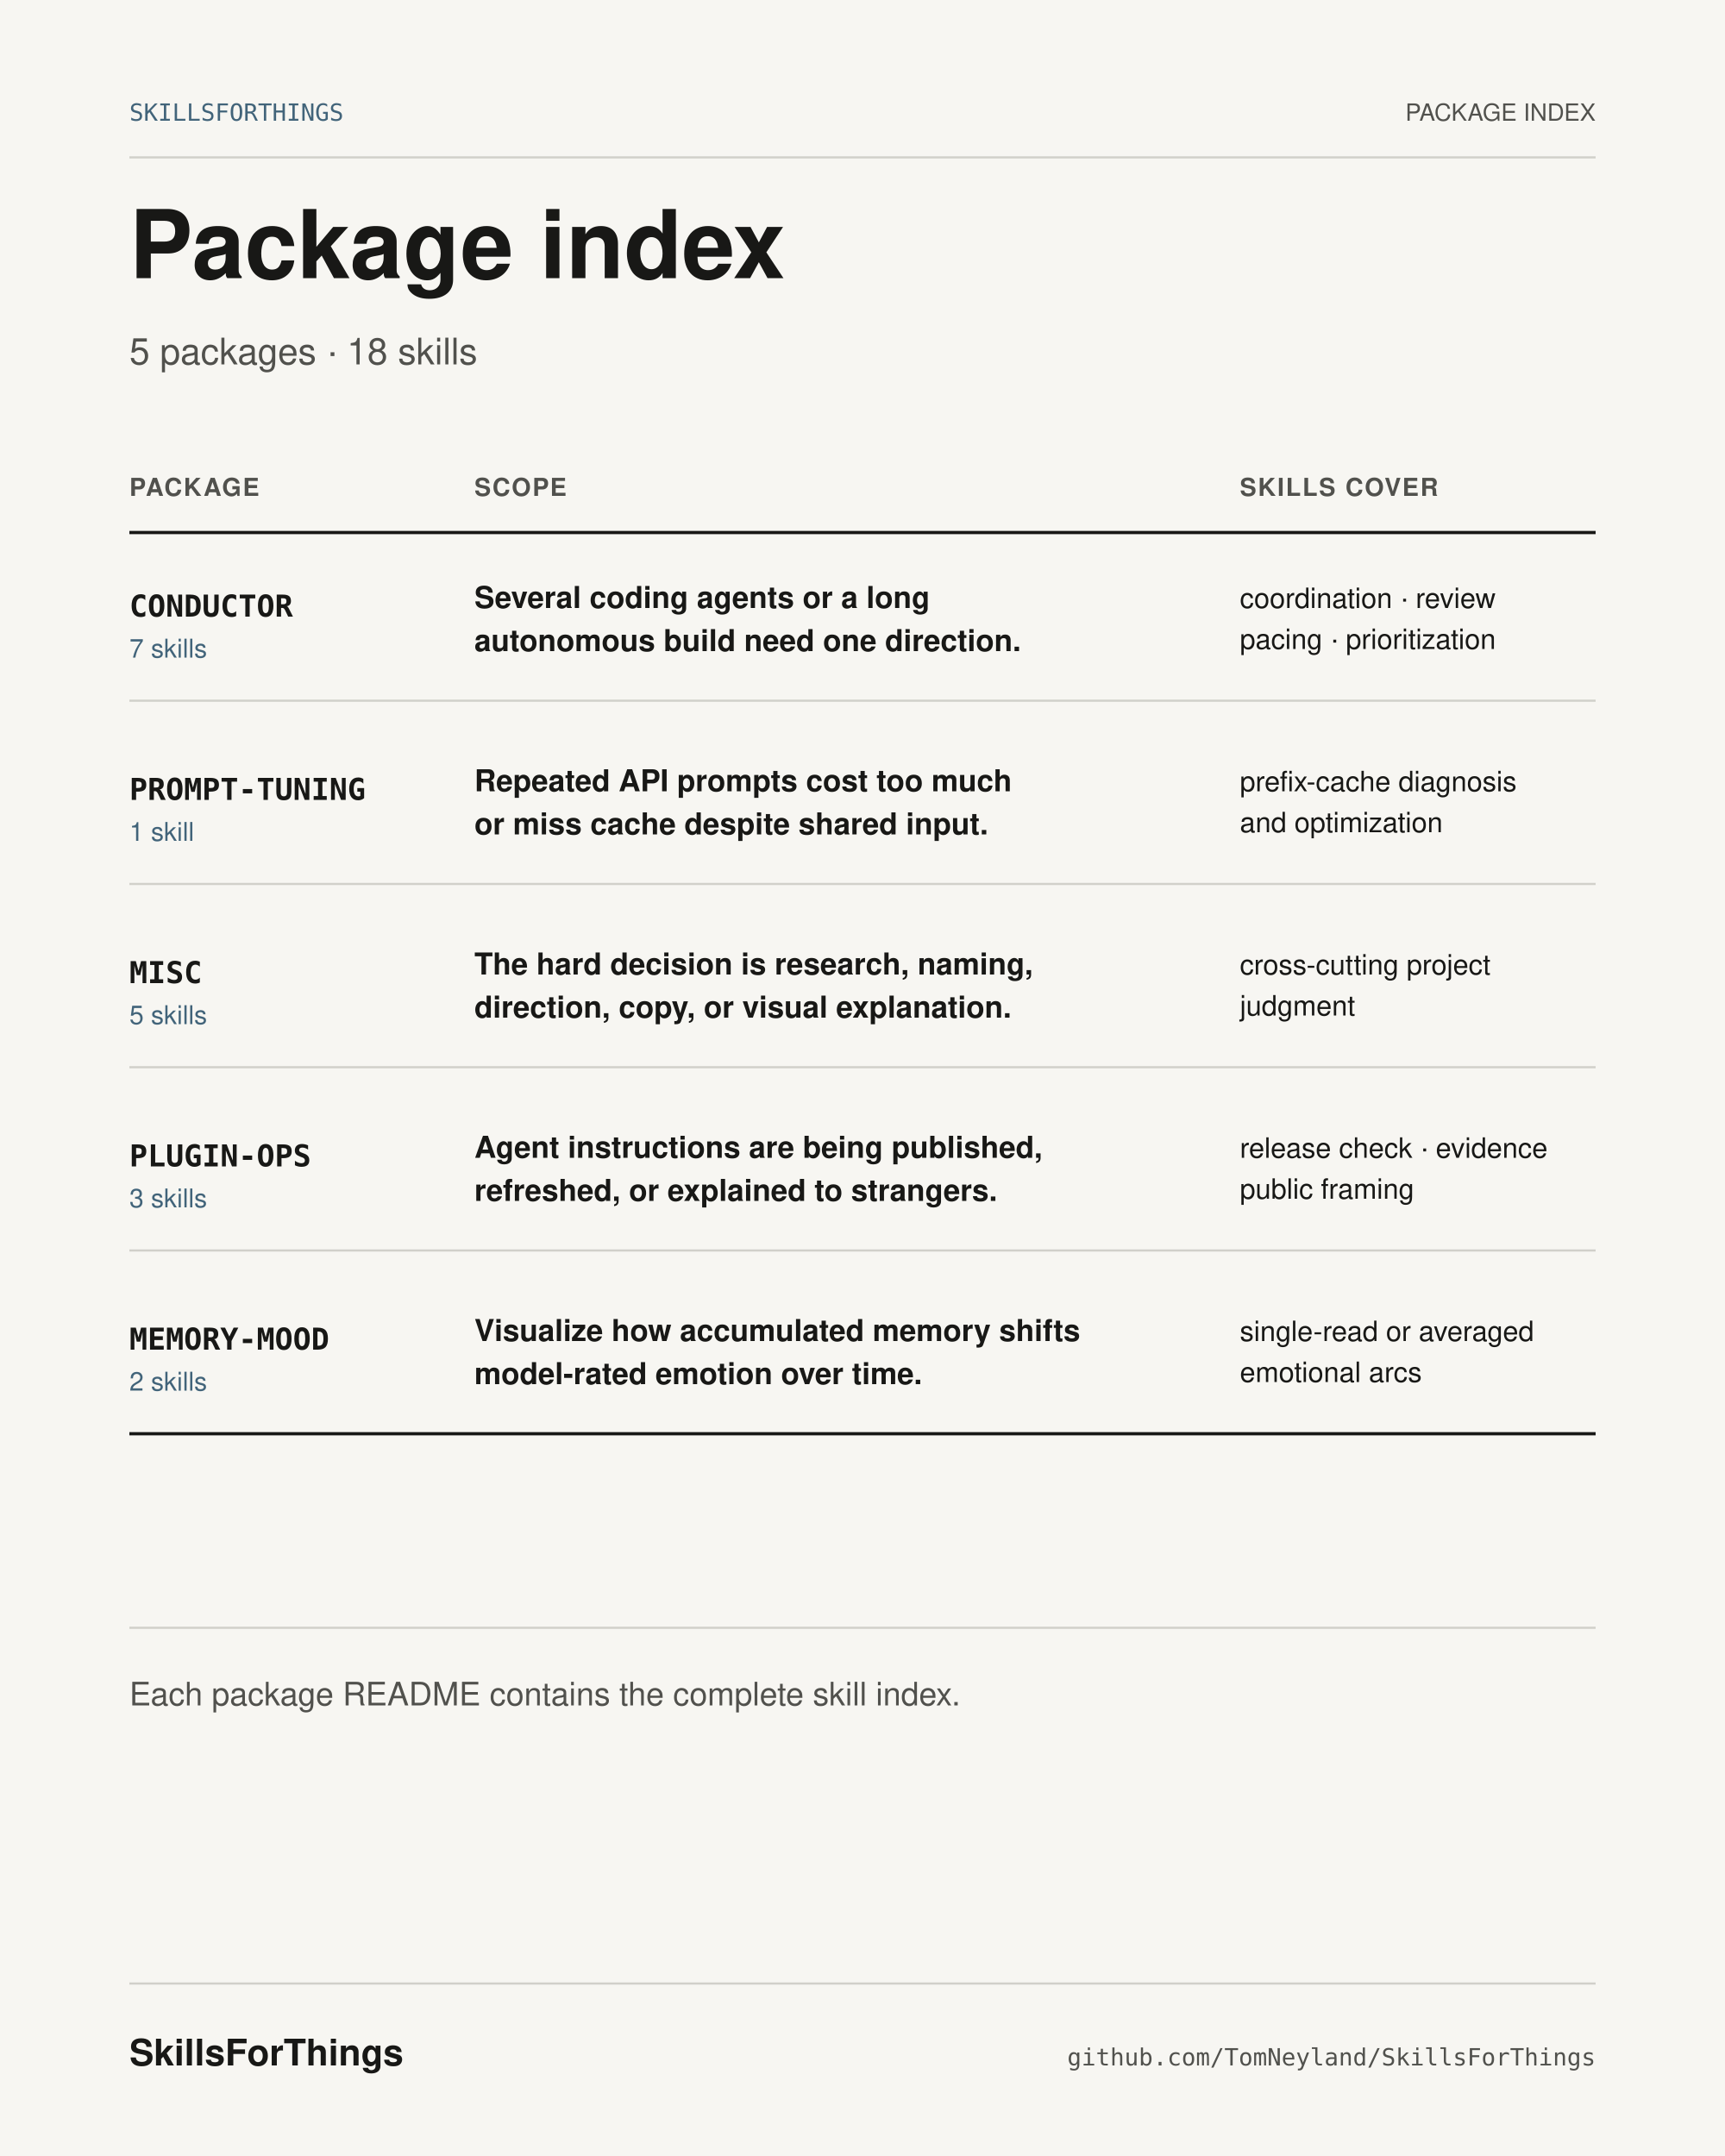
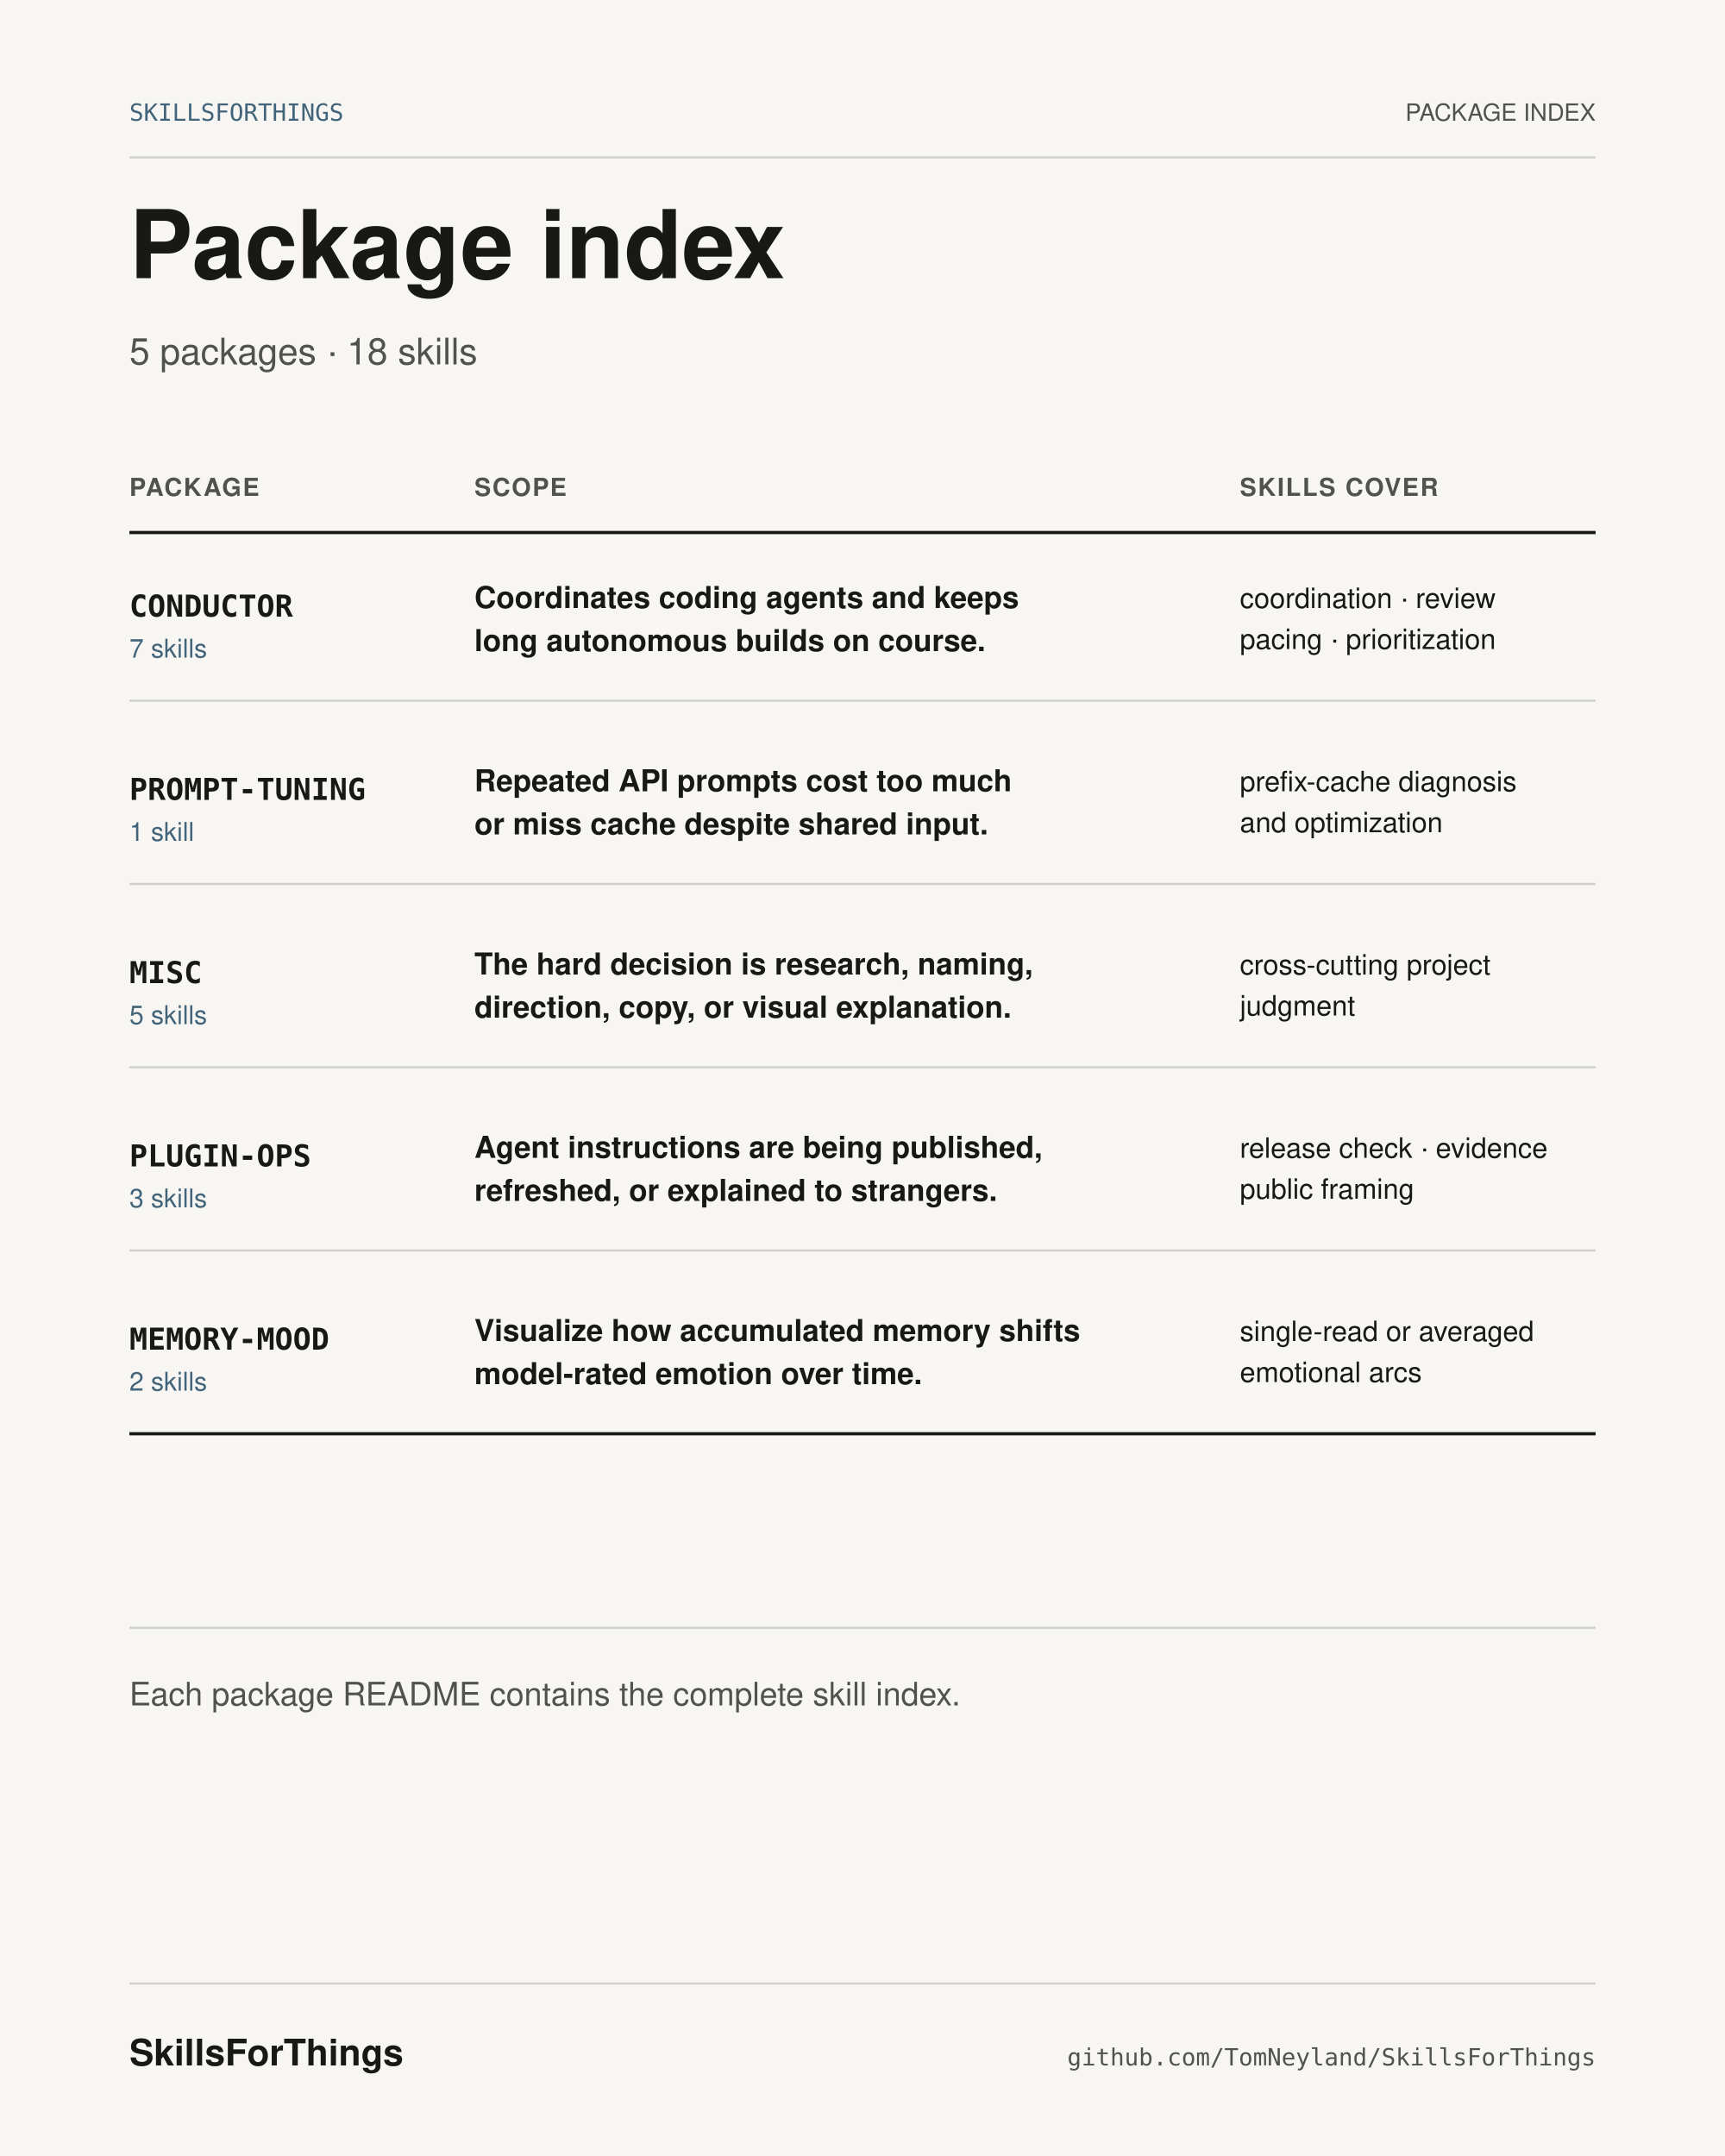
<svg xmlns="http://www.w3.org/2000/svg" width="1600" height="2000" viewBox="0 0 1600 2000" role="img" aria-labelledby="title desc">
  <style>
    .sans { font-family: Helvetica, Arial, sans-serif; }
    .mono { font-family: Menlo, Consolas, monospace; }
  </style>
  <rect width="1600" height="2000" fill="#f7f6f2" />
  <text class="mono" x="120" y="112" font-size="22" fill="#42647a">SKILLSFORTHINGS</text>
  <text class="sans" x="1480" y="112" font-size="22" fill="#51514d" text-anchor="end">PACKAGE INDEX</text>
  <line x1="120" y1="146" x2="1480" y2="146" stroke="#d1d0ca" stroke-width="2" />
  <g transform="translate(120 258)">
    <text class="sans" x="0" y="0" font-size="88" font-weight="700" fill="#181816">Package index</text>
    <text class="sans" x="0" y="80" font-size="34" fill="#51514d">5 packages · 18 skills</text>
  </g>
  <g transform="translate(120 460)">
    <text class="sans" x="0" y="0" font-size="23" font-weight="700" letter-spacing="1.4" fill="#51514d">PACKAGE</text>
    <text class="sans" x="320" y="0" font-size="23" font-weight="700" letter-spacing="1.4" fill="#51514d">SCOPE</text>
    <text class="sans" x="1030" y="0" font-size="23" font-weight="700" letter-spacing="1.4" fill="#51514d">SKILLS COVER</text>
    <line x1="0" y1="34" x2="1360" y2="34" stroke="#181816" stroke-width="3" />
    <g transform="translate(0 78)">
      <text class="mono" x="0" y="34" font-size="28" font-weight="700" fill="#181816">CONDUCTOR</text>
      <text class="sans" x="0" y="72" font-size="24" fill="#42647a">7 skills</text>
-       <text class="sans" x="320" y="26" font-size="28" font-weight="700" fill="#181816">Several coding agents or a long</text>
-       <text class="sans" x="320" y="66" font-size="28" font-weight="700" fill="#181816">autonomous build need one direction.</text>
+       <text class="sans" x="320" y="26" font-size="28" font-weight="700" fill="#181816">Coordinates coding agents and keeps</text>
+       <text class="sans" x="320" y="66" font-size="28" font-weight="700" fill="#181816">long autonomous builds on course.</text>
      <text class="sans" x="1030" y="26" font-size="26" fill="#181816">coordination · review</text>
      <text class="sans" x="1030" y="64" font-size="26" fill="#181816">pacing · prioritization</text>
      <line x1="0" y1="112" x2="1360" y2="112" stroke="#d1d0ca" stroke-width="2" />
    </g>
    <g transform="translate(0 248)">
      <text class="mono" x="0" y="34" font-size="28" font-weight="700" fill="#181816">PROMPT-TUNING</text>
      <text class="sans" x="0" y="72" font-size="24" fill="#42647a">1 skill</text>
      <text class="sans" x="320" y="26" font-size="28" font-weight="700" fill="#181816">Repeated API prompts cost too much</text>
      <text class="sans" x="320" y="66" font-size="28" font-weight="700" fill="#181816">or miss cache despite shared input.</text>
      <text class="sans" x="1030" y="26" font-size="26" fill="#181816">prefix-cache diagnosis</text>
      <text class="sans" x="1030" y="64" font-size="26" fill="#181816">and optimization</text>
      <line x1="0" y1="112" x2="1360" y2="112" stroke="#d1d0ca" stroke-width="2" />
    </g>
    <g transform="translate(0 418)">
      <text class="mono" x="0" y="34" font-size="28" font-weight="700" fill="#181816">MISC</text>
      <text class="sans" x="0" y="72" font-size="24" fill="#42647a">5 skills</text>
      <text class="sans" x="320" y="26" font-size="28" font-weight="700" fill="#181816">The hard decision is research, naming,</text>
      <text class="sans" x="320" y="66" font-size="28" font-weight="700" fill="#181816">direction, copy, or visual explanation.</text>
      <text class="sans" x="1030" y="26" font-size="26" fill="#181816">cross-cutting project</text>
      <text class="sans" x="1030" y="64" font-size="26" fill="#181816">judgment</text>
      <line x1="0" y1="112" x2="1360" y2="112" stroke="#d1d0ca" stroke-width="2" />
    </g>
    <g transform="translate(0 588)">
      <text class="mono" x="0" y="34" font-size="28" font-weight="700" fill="#181816">PLUGIN-OPS</text>
      <text class="sans" x="0" y="72" font-size="24" fill="#42647a">3 skills</text>
      <text class="sans" x="320" y="26" font-size="28" font-weight="700" fill="#181816">Agent instructions are being published,</text>
      <text class="sans" x="320" y="66" font-size="28" font-weight="700" fill="#181816">refreshed, or explained to strangers.</text>
      <text class="sans" x="1030" y="26" font-size="26" fill="#181816">release check · evidence</text>
      <text class="sans" x="1030" y="64" font-size="26" fill="#181816">public framing</text>
      <line x1="0" y1="112" x2="1360" y2="112" stroke="#d1d0ca" stroke-width="2" />
    </g>
    <g transform="translate(0 758)">
      <text class="mono" x="0" y="34" font-size="28" font-weight="700" fill="#181816">MEMORY-MOOD</text>
      <text class="sans" x="0" y="72" font-size="24" fill="#42647a">2 skills</text>
      <text class="sans" x="320" y="26" font-size="28" font-weight="700" fill="#181816">Visualize how accumulated memory shifts</text>
      <text class="sans" x="320" y="66" font-size="28" font-weight="700" fill="#181816">model-rated emotion over time.</text>
      <text class="sans" x="1030" y="26" font-size="26" fill="#181816">single-read or averaged</text>
      <text class="sans" x="1030" y="64" font-size="26" fill="#181816">emotional arcs</text>
      <line x1="0" y1="112" x2="1360" y2="112" stroke="#181816" stroke-width="3" />
    </g>
  </g>
  <g transform="translate(120 1510)">
    <line x1="0" y1="0" x2="1360" y2="0" stroke="#d1d0ca" stroke-width="2" />
    <text class="sans" x="0" y="72" font-size="30" fill="#51514d">Each package README contains the complete skill index.</text>
  </g>
  <g transform="translate(120 1840)">
    <line x1="0" y1="0" x2="1360" y2="0" stroke="#d1d0ca" stroke-width="2" />
    <text class="sans" x="0" y="76" font-size="34" font-weight="700" fill="#181816">SkillsForThings</text>
    <text class="mono" x="1360" y="76" font-size="22" fill="#51514d" text-anchor="end">github.com/TomNeyland/SkillsForThings</text>
  </g>
</svg>
